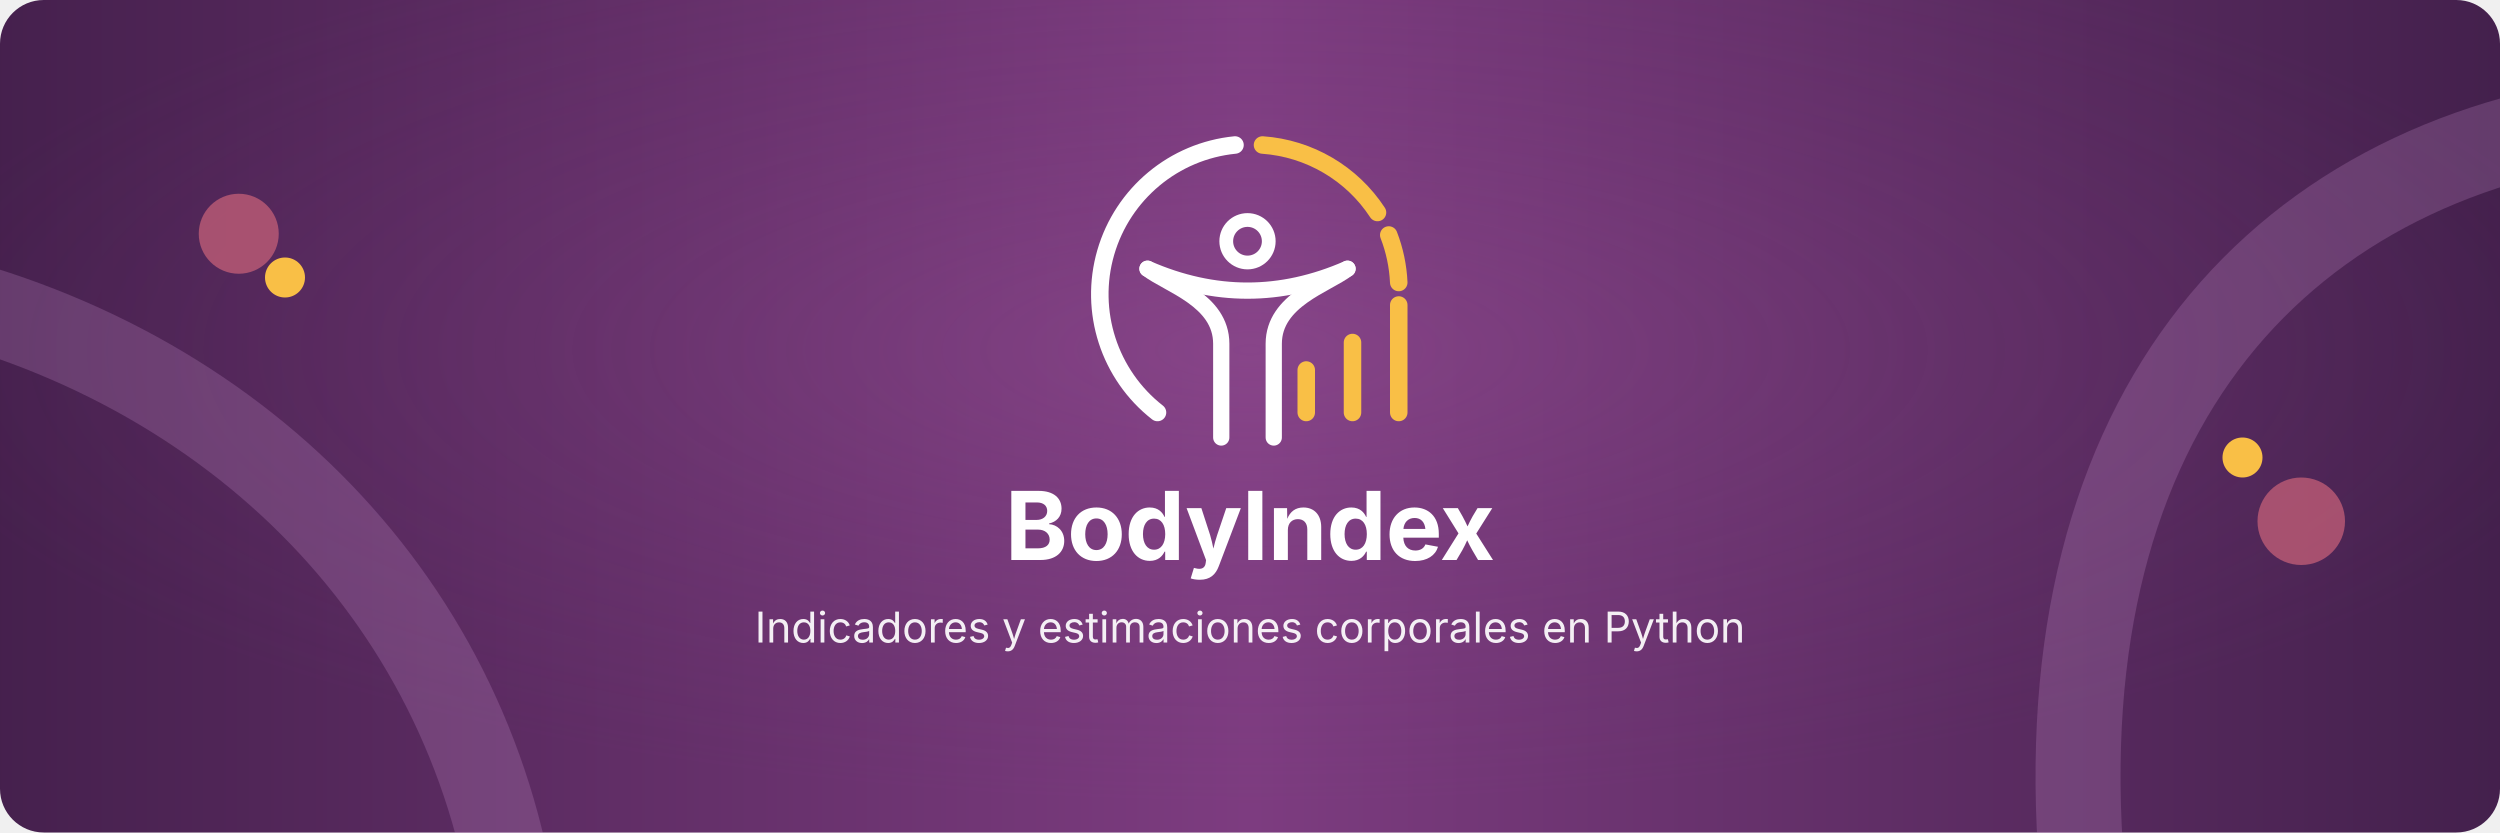
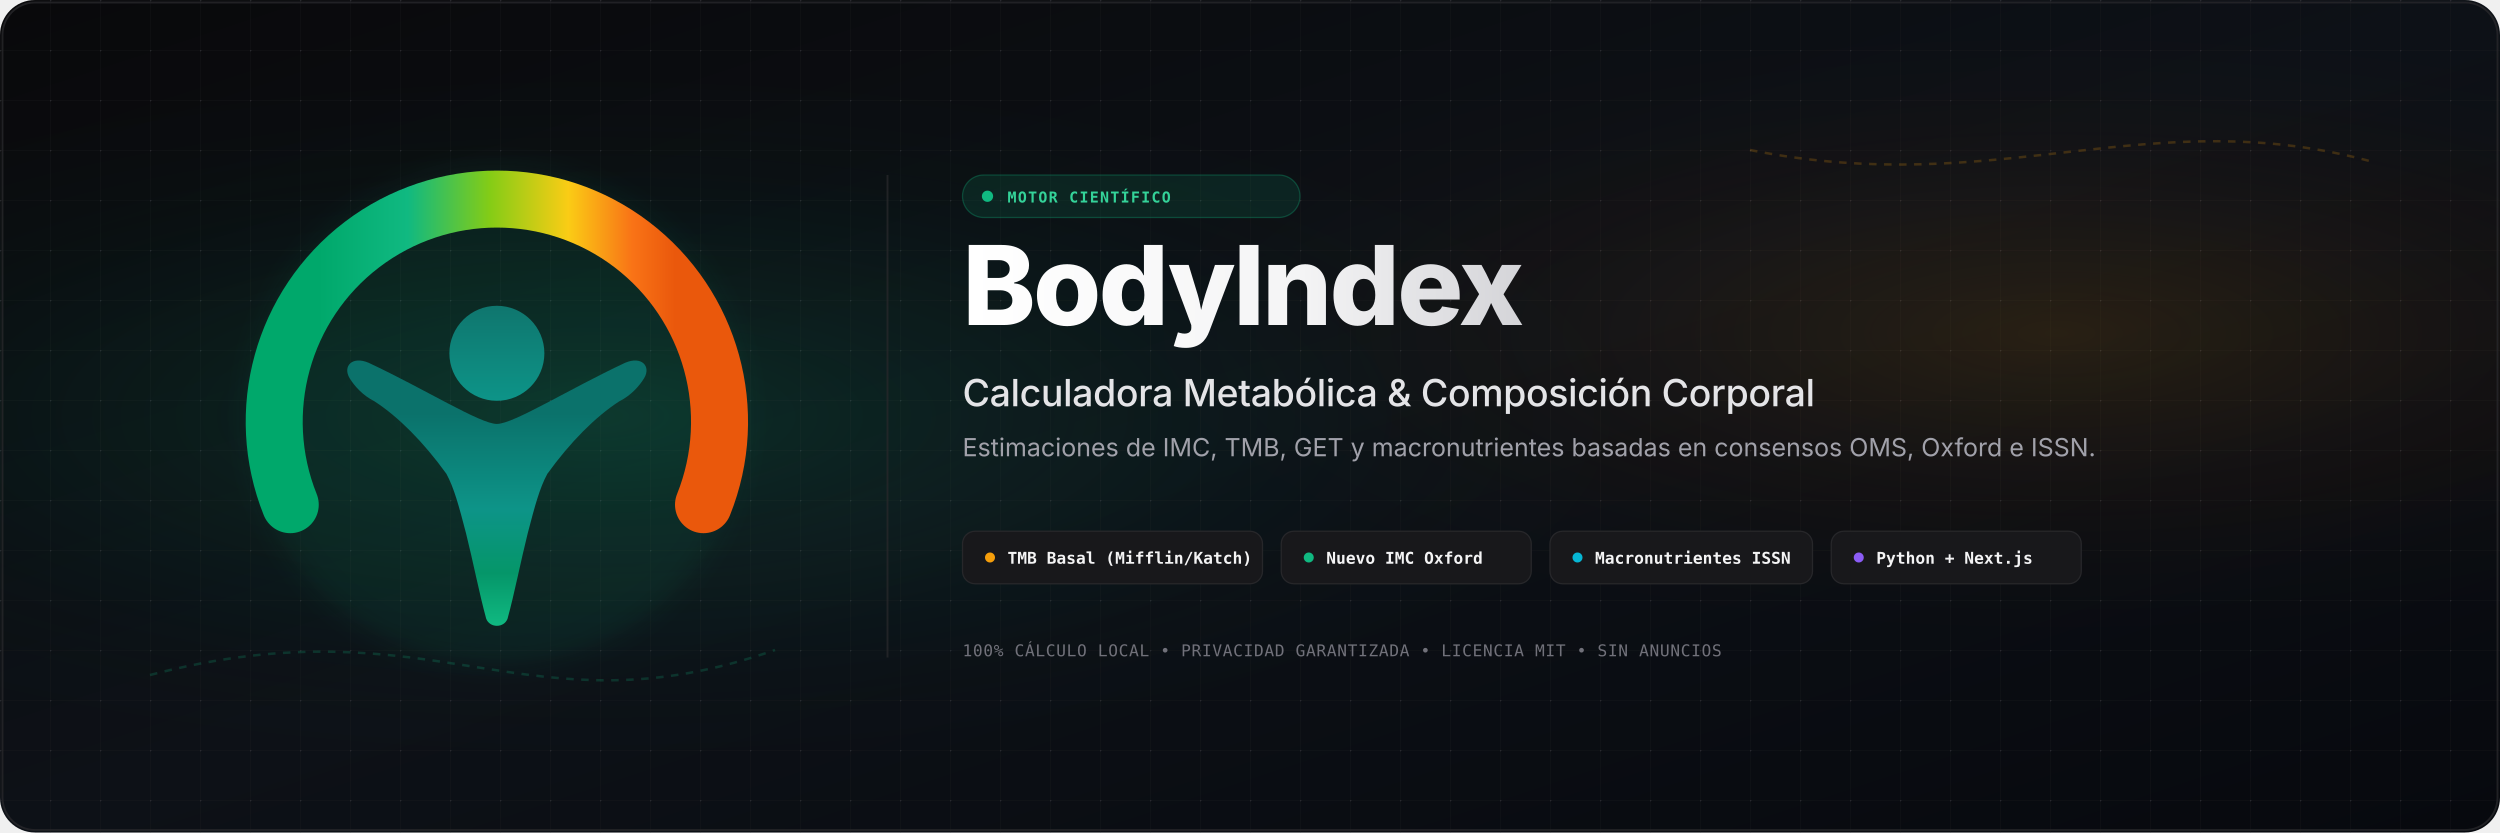
- <svg xmlns="http://www.w3.org/2000/svg" viewBox="0 0 2000 666" role="img" aria-labelledby="title description">
+ <svg xmlns="http://www.w3.org/2000/svg" viewBox="0 0 2000 666" width="2000" height="666" role="img" aria-labelledby="bannerTitle bannerDesc">
  <defs>
-     <linearGradient id="background" x1="0%" y1="50%" x2="100%" y2="50%">
-       <stop offset="0%" stop-color="#45204d" />
-       <stop offset="50%" stop-color="#7d3c80" />
-       <stop offset="100%" stop-color="#43204c" />
+     <linearGradient id="coverBg" x1="0%" y1="0%" x2="100%" y2="100%">
+       <stop offset="0%" stop-color="#09090b" />
+       <stop offset="50%" stop-color="#0d1117" />
+       <stop offset="100%" stop-color="#07090e" />
    </linearGradient>
-     <radialGradient id="centerGlow" cx="50%" cy="42%" r="55%">
-       <stop offset="0%" stop-color="#a45ca1" stop-opacity=".28" />
-       <stop offset="100%" stop-color="#7d3c80" stop-opacity="0" />
+     <radialGradient id="emeraldGlow" cx="24%" cy="50%" r="45%">
+       <stop offset="0%" stop-color="#10b981" stop-opacity="0.18" />
+       <stop offset="60%" stop-color="#047857" stop-opacity="0.05" />
+       <stop offset="100%" stop-color="#09090b" stop-opacity="0" />
    </radialGradient>
+     <radialGradient id="amberGlow" cx="82%" cy="40%" r="40%">
+       <stop offset="0%" stop-color="#f59e0b" stop-opacity="0.12" />
+       <stop offset="60%" stop-color="#b45309" stop-opacity="0.03" />
+       <stop offset="100%" stop-color="#09090b" stop-opacity="0" />
+     </radialGradient>
+     <linearGradient id="logoArchGrad" x1="10%" y1="65%" x2="90%" y2="65%">
+       <stop offset="0%" stop-color="#00a86b" />
+       <stop offset="25%" stop-color="#10b981" />
+       <stop offset="48%" stop-color="#84cc16" />
+       <stop offset="70%" stop-color="#facc15" />
+       <stop offset="88%" stop-color="#f97316" />
+       <stop offset="100%" stop-color="#ea580c" />
+     </linearGradient>
+     <linearGradient id="logoFigureGrad" x1="50%" y1="20%" x2="50%" y2="100%">
+       <stop offset="0%" stop-color="#0b726b" />
+       <stop offset="45%" stop-color="#0d9488" />
+       <stop offset="75%" stop-color="#059669" />
+       <stop offset="100%" stop-color="#10b981" />
+     </linearGradient>
+     <linearGradient id="logoHeadGrad" x1="50%" y1="0%" x2="50%" y2="100%">
+       <stop offset="0%" stop-color="#0f766e" />
+       <stop offset="100%" stop-color="#0d9488" />
+     </linearGradient>
+     <linearGradient id="textGrad" x1="0%" y1="0%" x2="100%" y2="0%">
+       <stop offset="0%" stop-color="#ffffff" />
+       <stop offset="60%" stop-color="#f4f4f5" />
+       <stop offset="100%" stop-color="#d4d4d8" />
+     </linearGradient>
+     <pattern id="gridPattern" width="40" height="40" patternUnits="userSpaceOnUse">
+       <path d="M 40 0 L 0 0 0 40" fill="none" stroke="#27272a" stroke-width="0.8" opacity="0.35" />
+       <circle cx="0" cy="0" r="1.2" fill="#3f3f46" opacity="0.5" />
+     </pattern>
  </defs>
-   <rect width="2000" height="666" rx="35" fill="url(#background)" />
-   <rect width="2000" height="666" rx="35" fill="url(#centerGlow)" />
-   <g fill="none" stroke="#c18ac5" stroke-width="68" opacity=".26">
-     <path d="M -88 228 C 180 282 375 474 412 730" />
-     <path d="M 2088 95 C 1806 135 1625 352 1669 730" />
+   <rect width="2000" height="666" rx="28" fill="url(#coverBg)" />
+   <rect width="2000" height="666" rx="28" fill="url(#gridPattern)" />
+   <rect width="2000" height="666" rx="28" fill="url(#emeraldGlow)" />
+   <rect width="2000" height="666" rx="28" fill="url(#amberGlow)" />
+   <rect width="1996" height="662" x="2" y="2" rx="26" fill="none" stroke="#27272a" stroke-width="1.5" opacity="0.8" />
+   <g fill="none" opacity="0.2">
+     <path d="M 120 540 C 350 480 420 590 620 520" stroke="#10b981" stroke-width="2" stroke-dasharray="6 6" />
+     <path d="M 1400 120 C 1600 160 1720 80 1900 130" stroke="#f59e0b" stroke-width="2" stroke-dasharray="6 6" />
  </g>
-   <g>
-     <circle cx="191" cy="187" r="32" fill="#bd5b75" opacity=".8" />
-     <circle cx="228" cy="222" r="16" fill="#f9bf46" />
-     <circle cx="1794" cy="366" r="16" fill="#f9bf46" />
-     <circle cx="1841" cy="417" r="35" fill="#bd5b75" opacity=".8" />
+   <g transform="translate(160, 95) scale(0.475)">
+     <circle cx="500" cy="500" r="420" fill="#10b981" opacity="0.08" filter="blur(20px)" />
+     <path d="M 152 650 A 375 375 0 1 1 848 650" stroke="url(#logoArchGrad)" stroke-width="96" stroke-linecap="round" fill="none" />
+     <circle cx="500" cy="395" r="80" fill="url(#logoHeadGrad)" />
+     <path d="         M 500 514         C 472 514 380 456 284 411         C 256 399 240 417 252 437         C 260 450 274 466 294 476         C 334 502 376 544 415 598         C 428 622 436 652 448 698         C 460 746 470 798 482 842         C 488 858 512 858 518 842         C 530 798 540 746 552 698         C 564 652 572 622 585 598         C 624 544 666 502 706 476         C 726 466 740 450 748 437         C 760 417 744 399 716 411         C 620 456 528 514 500 514         Z       " fill="url(#logoFigureGrad)" />
  </g>
-   <g fill="none" stroke-linecap="round" stroke-linejoin="round">
-     <path d="M 926 330 A 120 120 0 0 1 988 116" stroke="#ffffff" stroke-width="14" />
-     <path d="M 1010 116 A 120 120 0 0 1 1102 170" stroke="#f9bf46" stroke-width="14" />
-     <path d="M 1111 188 A 120 120 0 0 1 1119 226" stroke="#f9bf46" stroke-width="14" />
-     <path d="M 1045 330 V 296 M 1082 330 V 274 M 1119 330 V 244" stroke="#f9bf46" stroke-width="14" />
-     <circle cx="998" cy="193" r="17" stroke="#ffffff" stroke-width="11" />
-     <path d="M 918 215 C 935 228 977 240 977 275 V 350" stroke="#ffffff" stroke-width="13" />
-     <path d="M 1078 215 C 1061 228 1019 240 1019 275 V 350" stroke="#ffffff" stroke-width="13" />
-     <path d="M 918 215 Q 998 250 1078 215" stroke="#ffffff" stroke-width="13" />
+   <line x1="710" y1="140" x2="710" y2="526" stroke="#27272a" stroke-width="1.5" opacity="0.8" />
+   <g transform="translate(770, 0)">
+     <g transform="translate(0, 140)">
+       <rect width="270" height="34" rx="17" fill="#10b981" fill-opacity="0.12" stroke="#10b981" stroke-opacity="0.3" stroke-width="1" />
+       <circle cx="20" cy="17" r="4.5" fill="#10b981" />
+       <text x="36" y="22" fill="#34d399" font-family="ui-monospace, SFMono-Regular, Menlo, Monaco, Consolas, monospace" font-size="12" font-weight="600" letter-spacing="1">MOTOR CIENTÍFICO</text>
+     </g>
+     <text x="0" y="260" fill="url(#textGrad)" font-family="Inter, system-ui, -apple-system, Segoe UI, Roboto, sans-serif" font-size="88" font-weight="800" letter-spacing="-2">BodyIndex</text>
+     <text x="0" y="325" fill="#e4e4e7" font-family="Inter, system-ui, -apple-system, Segoe UI, Roboto, sans-serif" font-size="30" font-weight="500" letter-spacing="-0.3">
+       Calculadora Metabólica &amp; Composición Corporal
+     </text>
+     <text x="0" y="365" fill="#a1a1aa" font-family="Inter, system-ui, -apple-system, Segoe UI, Roboto, sans-serif" font-size="20" font-weight="400">
+       Estimaciones de IMC, TMB, GET y macronutrientes basadas en consensos OMS, Oxford e ISSN.
+     </text>
+     <g transform="translate(0, 425)">
+       <g transform="translate(0, 0)">
+         <rect width="240" height="42" rx="10" fill="#18181b" stroke="#27272a" stroke-width="1" />
+         <circle cx="22" cy="21" r="4" fill="#f59e0b" />
+         <text x="36" y="26" fill="#f4f4f5" font-family="ui-monospace, monospace" font-size="13" font-weight="600">TMB Basal (Mifflin/Katch)</text>
+       </g>
+       <g transform="translate(255, 0)">
+         <rect width="200" height="42" rx="10" fill="#18181b" stroke="#27272a" stroke-width="1" />
+         <circle cx="22" cy="21" r="4" fill="#10b981" />
+         <text x="36" y="26" fill="#f4f4f5" font-family="ui-monospace, monospace" font-size="13" font-weight="600">Nuevo IMC Oxford</text>
+       </g>
+       <g transform="translate(470, 0)">
+         <rect width="210" height="42" rx="10" fill="#18181b" stroke="#27272a" stroke-width="1" />
+         <circle cx="22" cy="21" r="4" fill="#06b6d4" />
+         <text x="36" y="26" fill="#f4f4f5" font-family="ui-monospace, monospace" font-size="13" font-weight="600">Macronutrientes ISSN</text>
+       </g>
+       <g transform="translate(695, 0)">
+         <rect width="200" height="42" rx="10" fill="#18181b" stroke="#27272a" stroke-width="1" />
+         <circle cx="22" cy="21" r="4" fill="#8b5cf6" />
+         <text x="36" y="26" fill="#f4f4f5" font-family="ui-monospace, monospace" font-size="13" font-weight="600">Python + Next.js</text>
+       </g>
+     </g>
+     <text x="0" y="525" fill="#71717a" font-family="ui-monospace, monospace" font-size="13" letter-spacing="0.5">
+       100% CÁLCULO LOCAL • PRIVACIDAD GARANTIZADA • LICENCIA MIT • SIN ANUNCIOS
+     </text>
  </g>
-   <text x="1000" y="448" text-anchor="middle" fill="#ffffff" font-family="Inter, system-ui, -apple-system, Segoe UI, Roboto, Arial, sans-serif" font-size="76" font-weight="700" letter-spacing="-0.5">BodyIndex</text>
-   <text x="1000" y="514" text-anchor="middle" fill="#ffffff" font-family="Inter, system-ui, -apple-system, Segoe UI, Roboto, Arial, sans-serif" font-size="34" font-weight="400" opacity=".92">Indicadores y estimaciones corporales en Python</text>
</svg>
